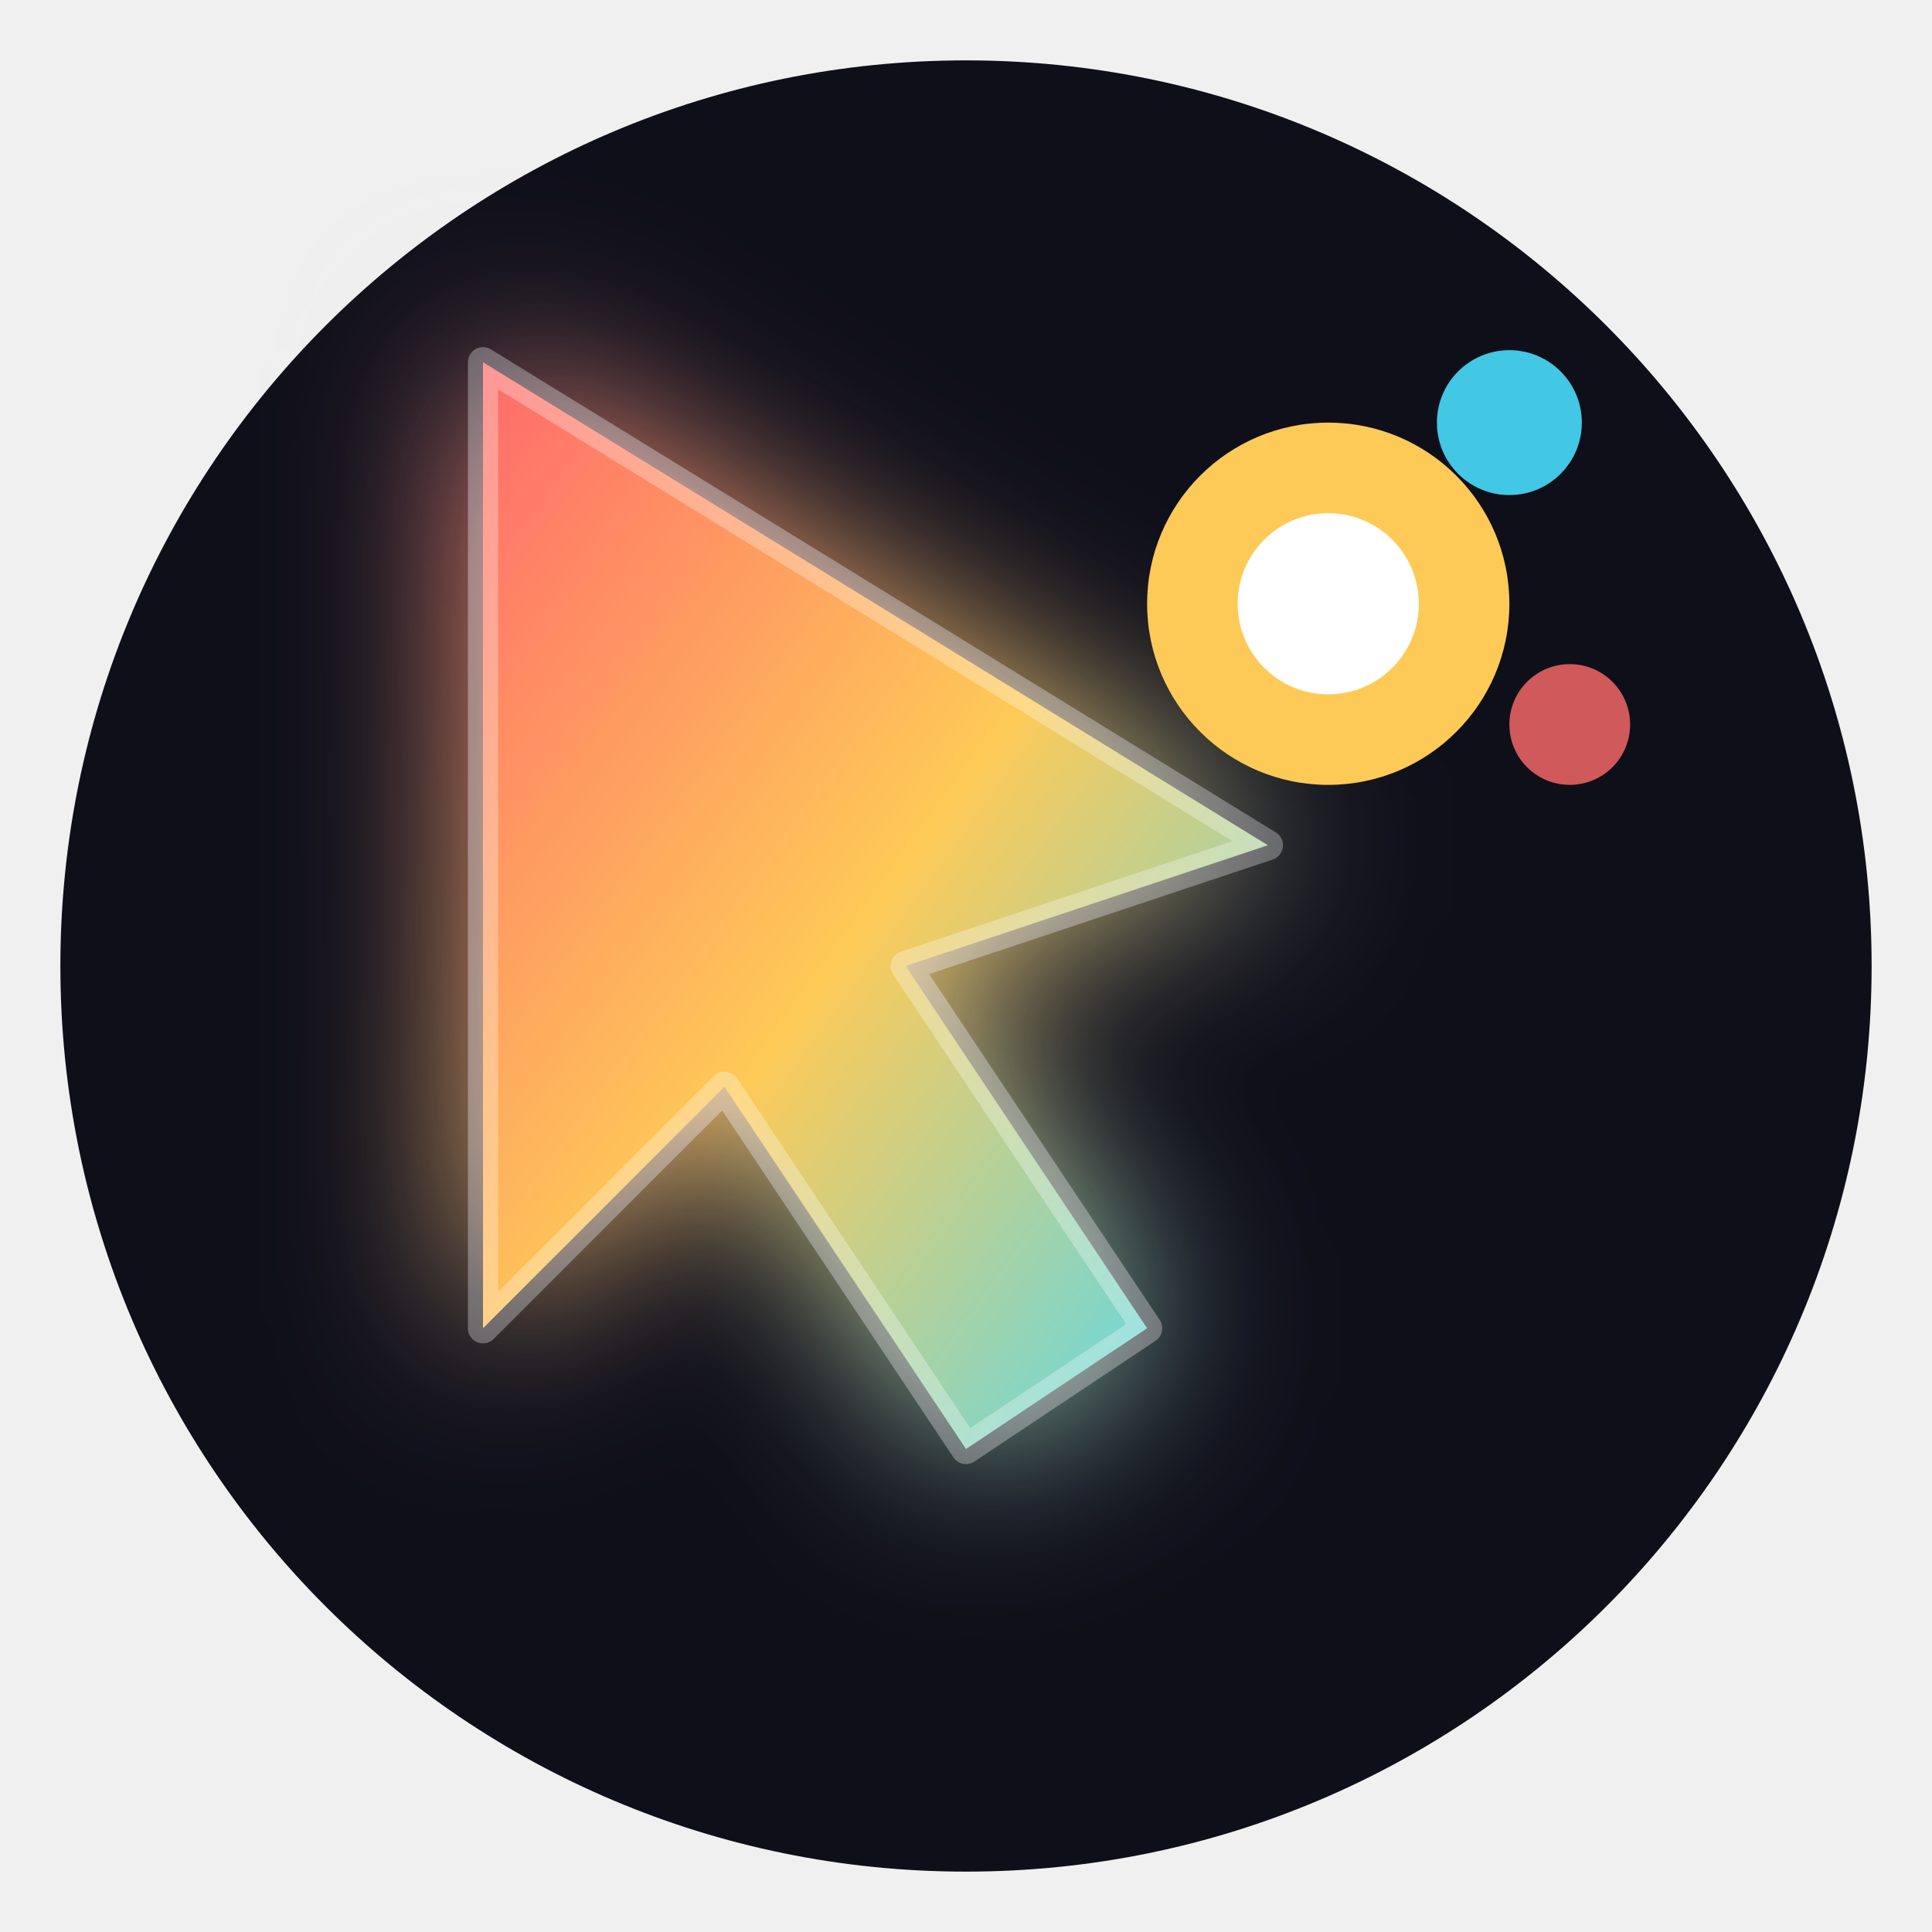
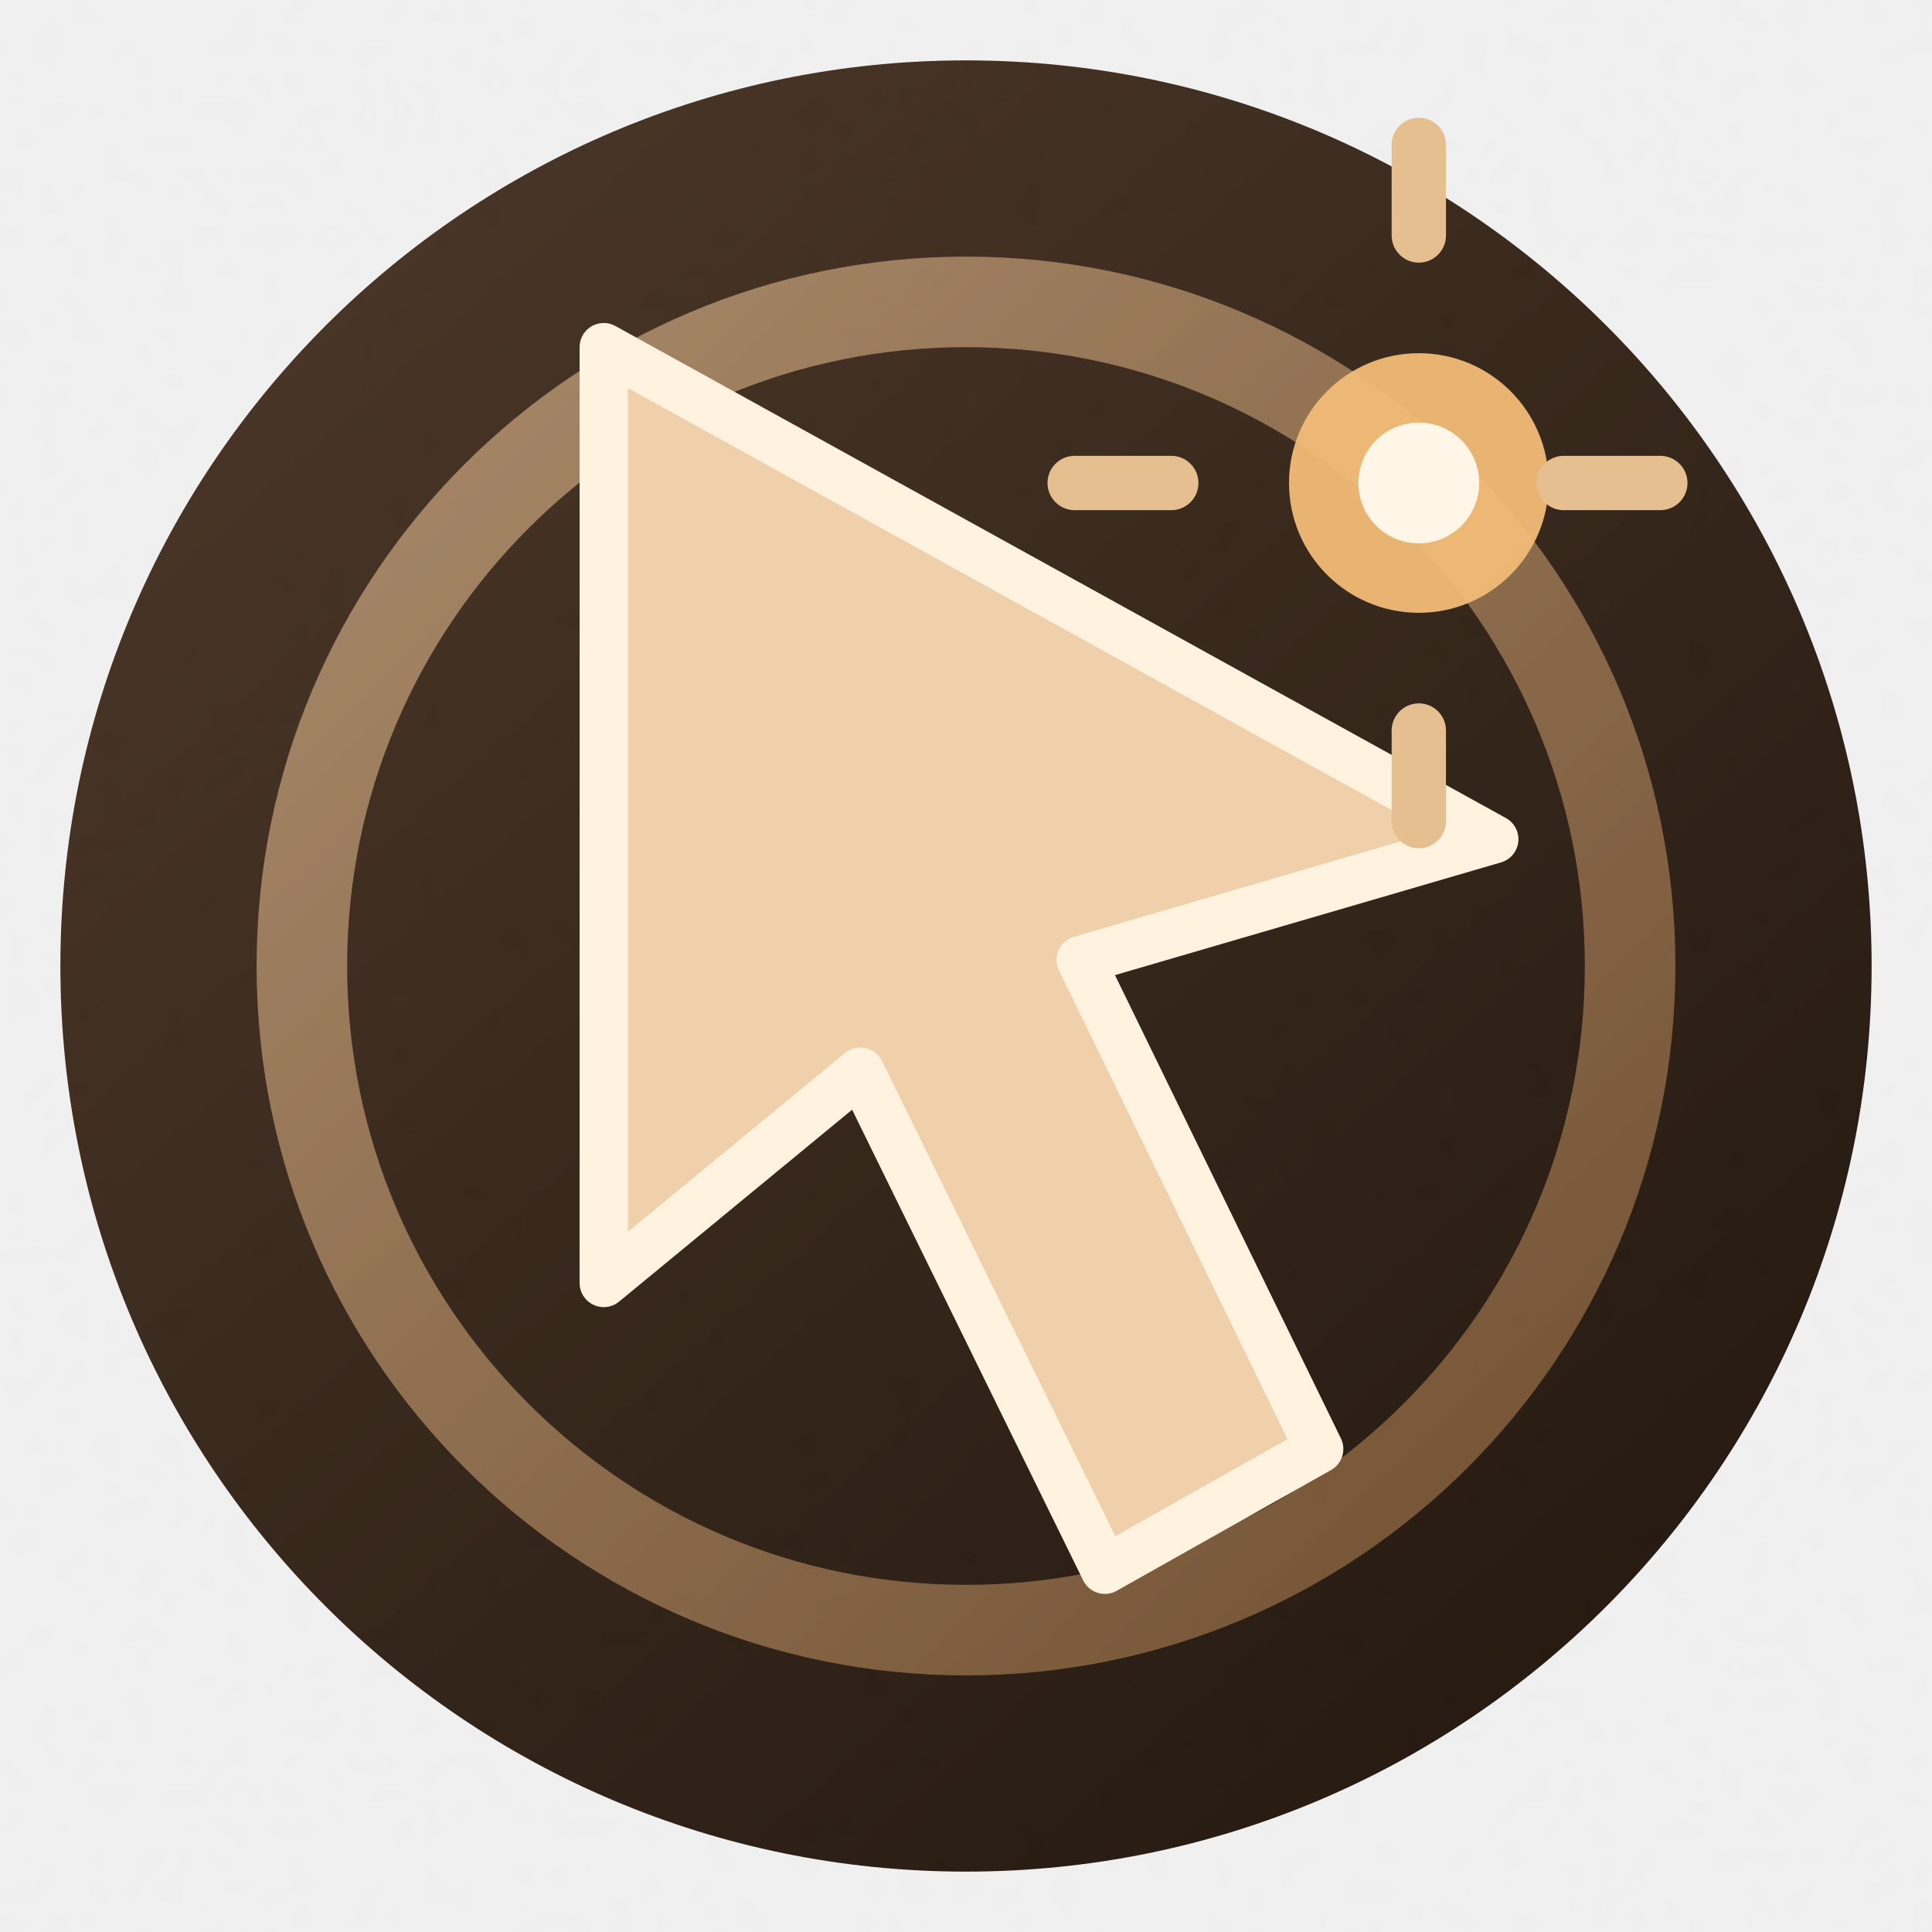
- <svg xmlns="http://www.w3.org/2000/svg" viewBox="0 0 32 32">
+ <svg xmlns="http://www.w3.org/2000/svg" viewBox="0 0 64 64" role="img" aria-label="Clicker favicon dark">
  <defs>
-     <linearGradient id="gradDark" x1="0%" y1="0%" x2="100%" y2="100%">
-       <stop offset="0%" style="stop-color:#ff6b6b" />
-       <stop offset="50%" style="stop-color:#feca57" />
-       <stop offset="100%" style="stop-color:#48dbfb" />
+     <linearGradient id="paperDark" x1="8" y1="6" x2="56" y2="60" gradientUnits="userSpaceOnUse">
+       <stop offset="0" stop-color="#4a3627" />
+       <stop offset="1" stop-color="#22170f" />
    </linearGradient>
-     <filter id="glowDark" x="-50%" y="-50%" width="200%" height="200%">
-       <feGaussianBlur stdDeviation="1.5" result="coloredBlur" />
-       <feMerge>
-         <feMergeNode in="coloredBlur" />
-         <feMergeNode in="SourceGraphic" />
-       </feMerge>
+     <linearGradient id="ringDark" x1="14" y1="14" x2="50" y2="50" gradientUnits="userSpaceOnUse">
+       <stop offset="0" stop-color="#d7b289" />
+       <stop offset="1" stop-color="#9f7449" />
+     </linearGradient>
+     <filter id="grainDark" x="-20%" y="-20%" width="140%" height="140%">
+       <feTurbulence type="fractalNoise" baseFrequency="0.95" numOctaves="1" seed="5" result="noise" />
+       <feColorMatrix in="noise" type="saturate" values="0" />
+       <feComponentTransfer>
+         <feFuncA type="table" tableValues="0 0.06" />
+       </feComponentTransfer>
    </filter>
  </defs>
-   <circle cx="16" cy="16" r="15" fill="#0f0f1a" />
-   <path d="M 8 6 L 8 22 L 12 18 L 16 24 L 19 22 L 15 16 L 21 14 Z" fill="url(#gradDark)" filter="url(#glowDark)" stroke="rgba(255,255,255,0.3)" stroke-width="0.5" stroke-linejoin="round" />
-   <circle cx="22" cy="10" r="3" fill="#feca57" opacity="1" />
-   <circle cx="22" cy="10" r="1.5" fill="#fff" />
-   <circle cx="25" cy="7" r="1.2" fill="#48dbfb" opacity="0.9" />
-   <circle cx="26" cy="12" r="1" fill="#ff6b6b" opacity="0.8" />
+   <circle cx="32" cy="32" r="30" fill="url(#paperDark)" />
+   <circle cx="32" cy="32" r="30" fill="#000" opacity="0.16" filter="url(#grainDark)" />
+   <circle cx="32" cy="32" r="22" fill="none" stroke="url(#ringDark)" stroke-width="3" opacity="0.65" />
+   <path d="M20 11.5V42.5L28.5 35.5L36.6 52L43.7 48L35.8 31.8L49.5 27.8Z" fill="#f0cfab" stroke="#fff2df" stroke-width="1.6" stroke-linejoin="round" />
+   <circle cx="47" cy="16" r="4.3" fill="#f1bb77" opacity="0.95" />
+   <circle cx="47" cy="16" r="2" fill="#fff6e8" />
+   <path d="M55 16h-3.2M38.8 16h-3.2M47 7.8v-3M47 27.2v-3" stroke="#e6bf91" stroke-width="1.8" stroke-linecap="round" />
</svg>
